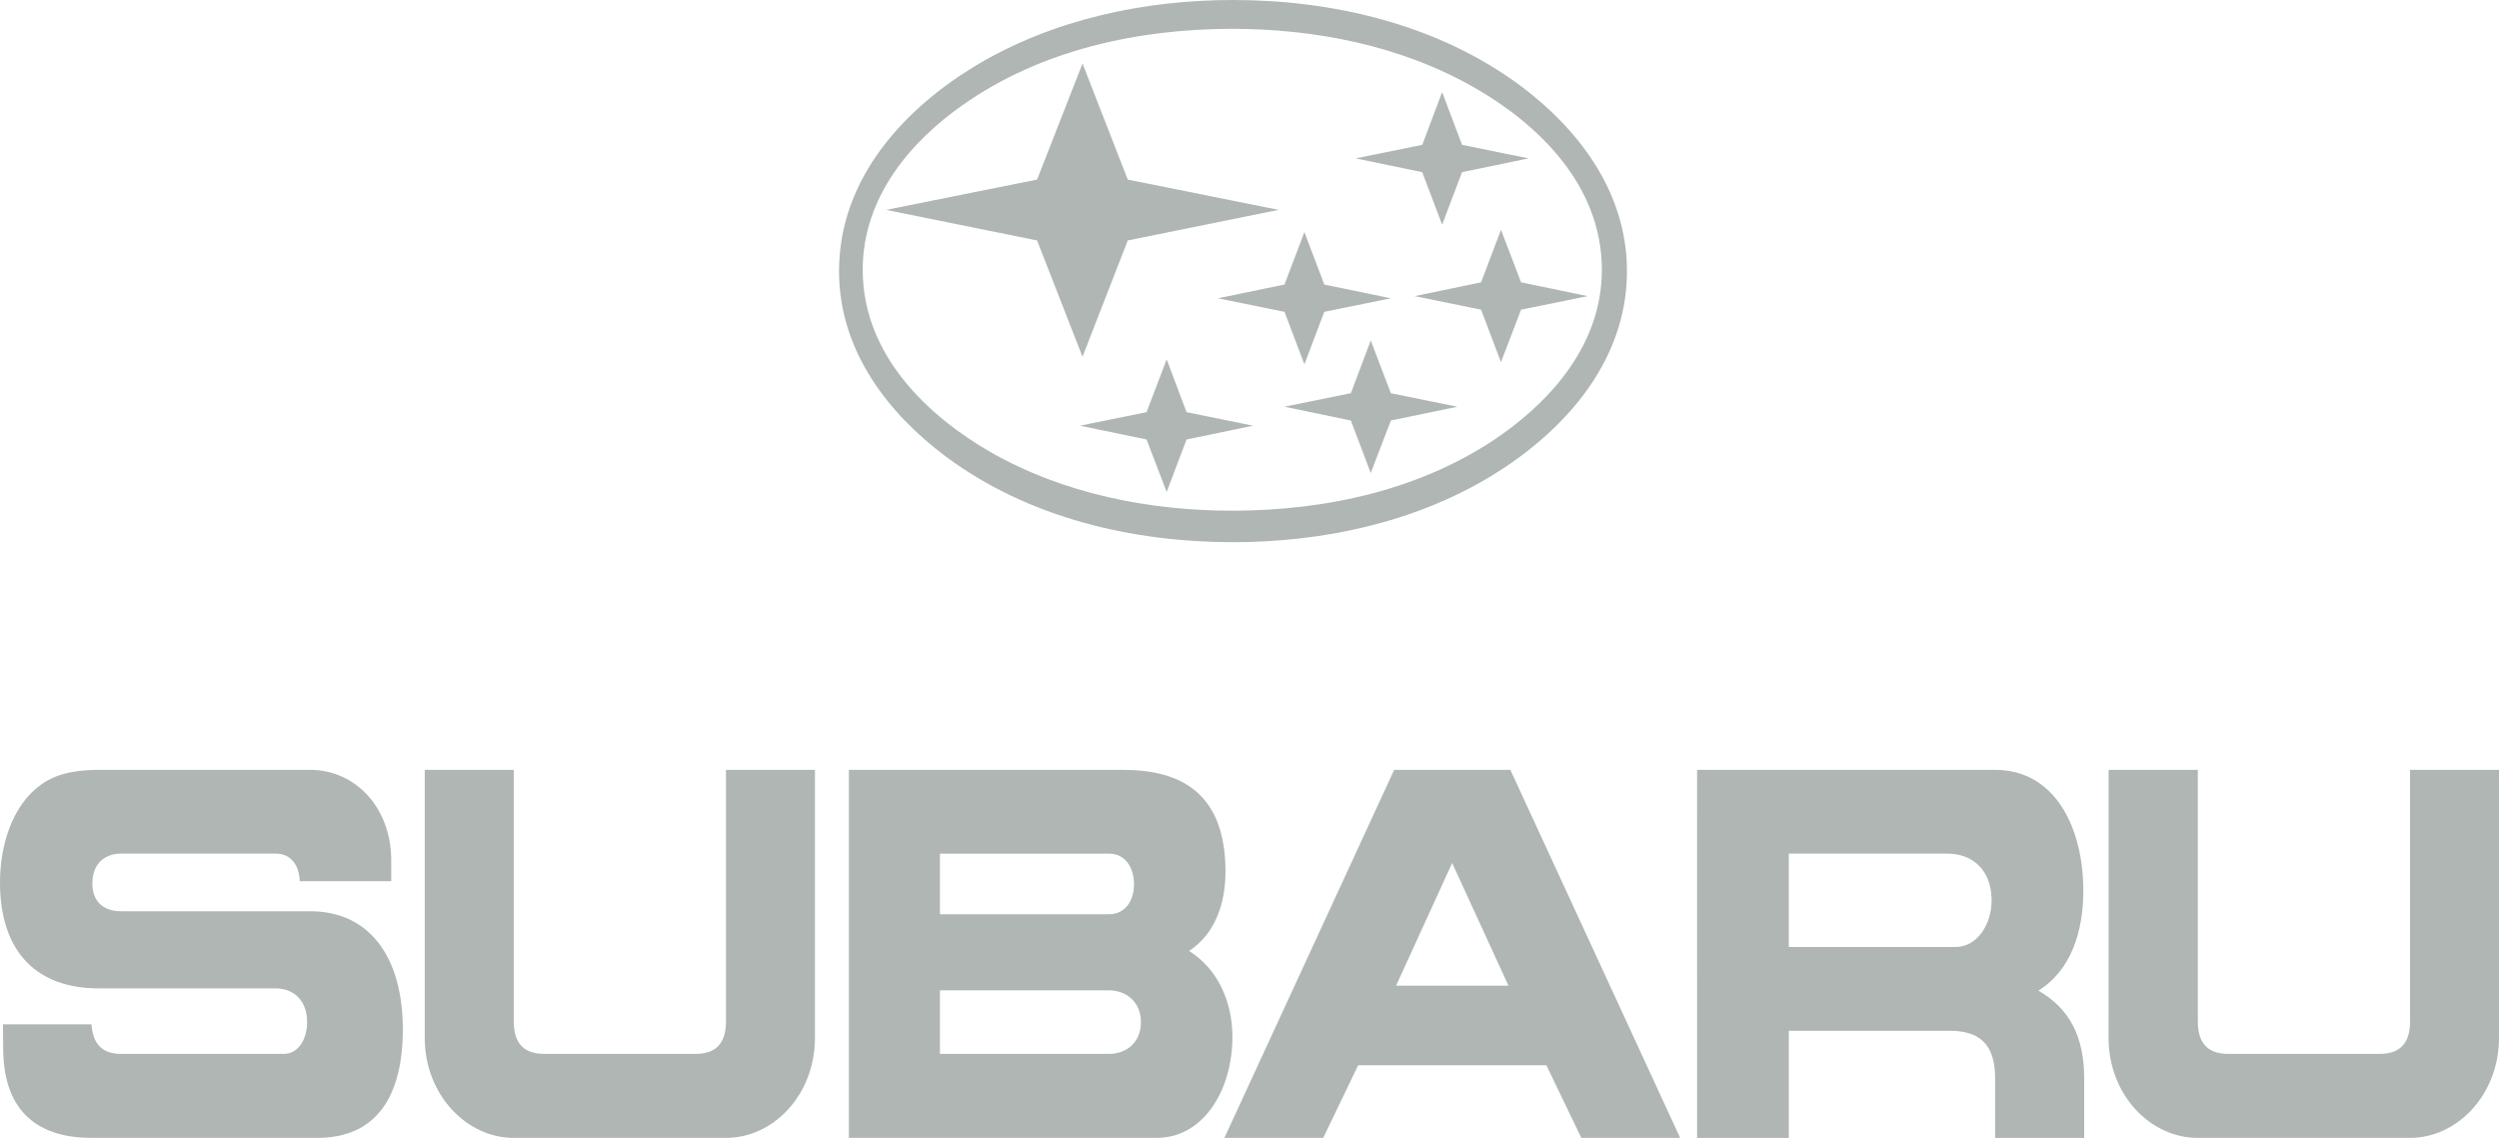
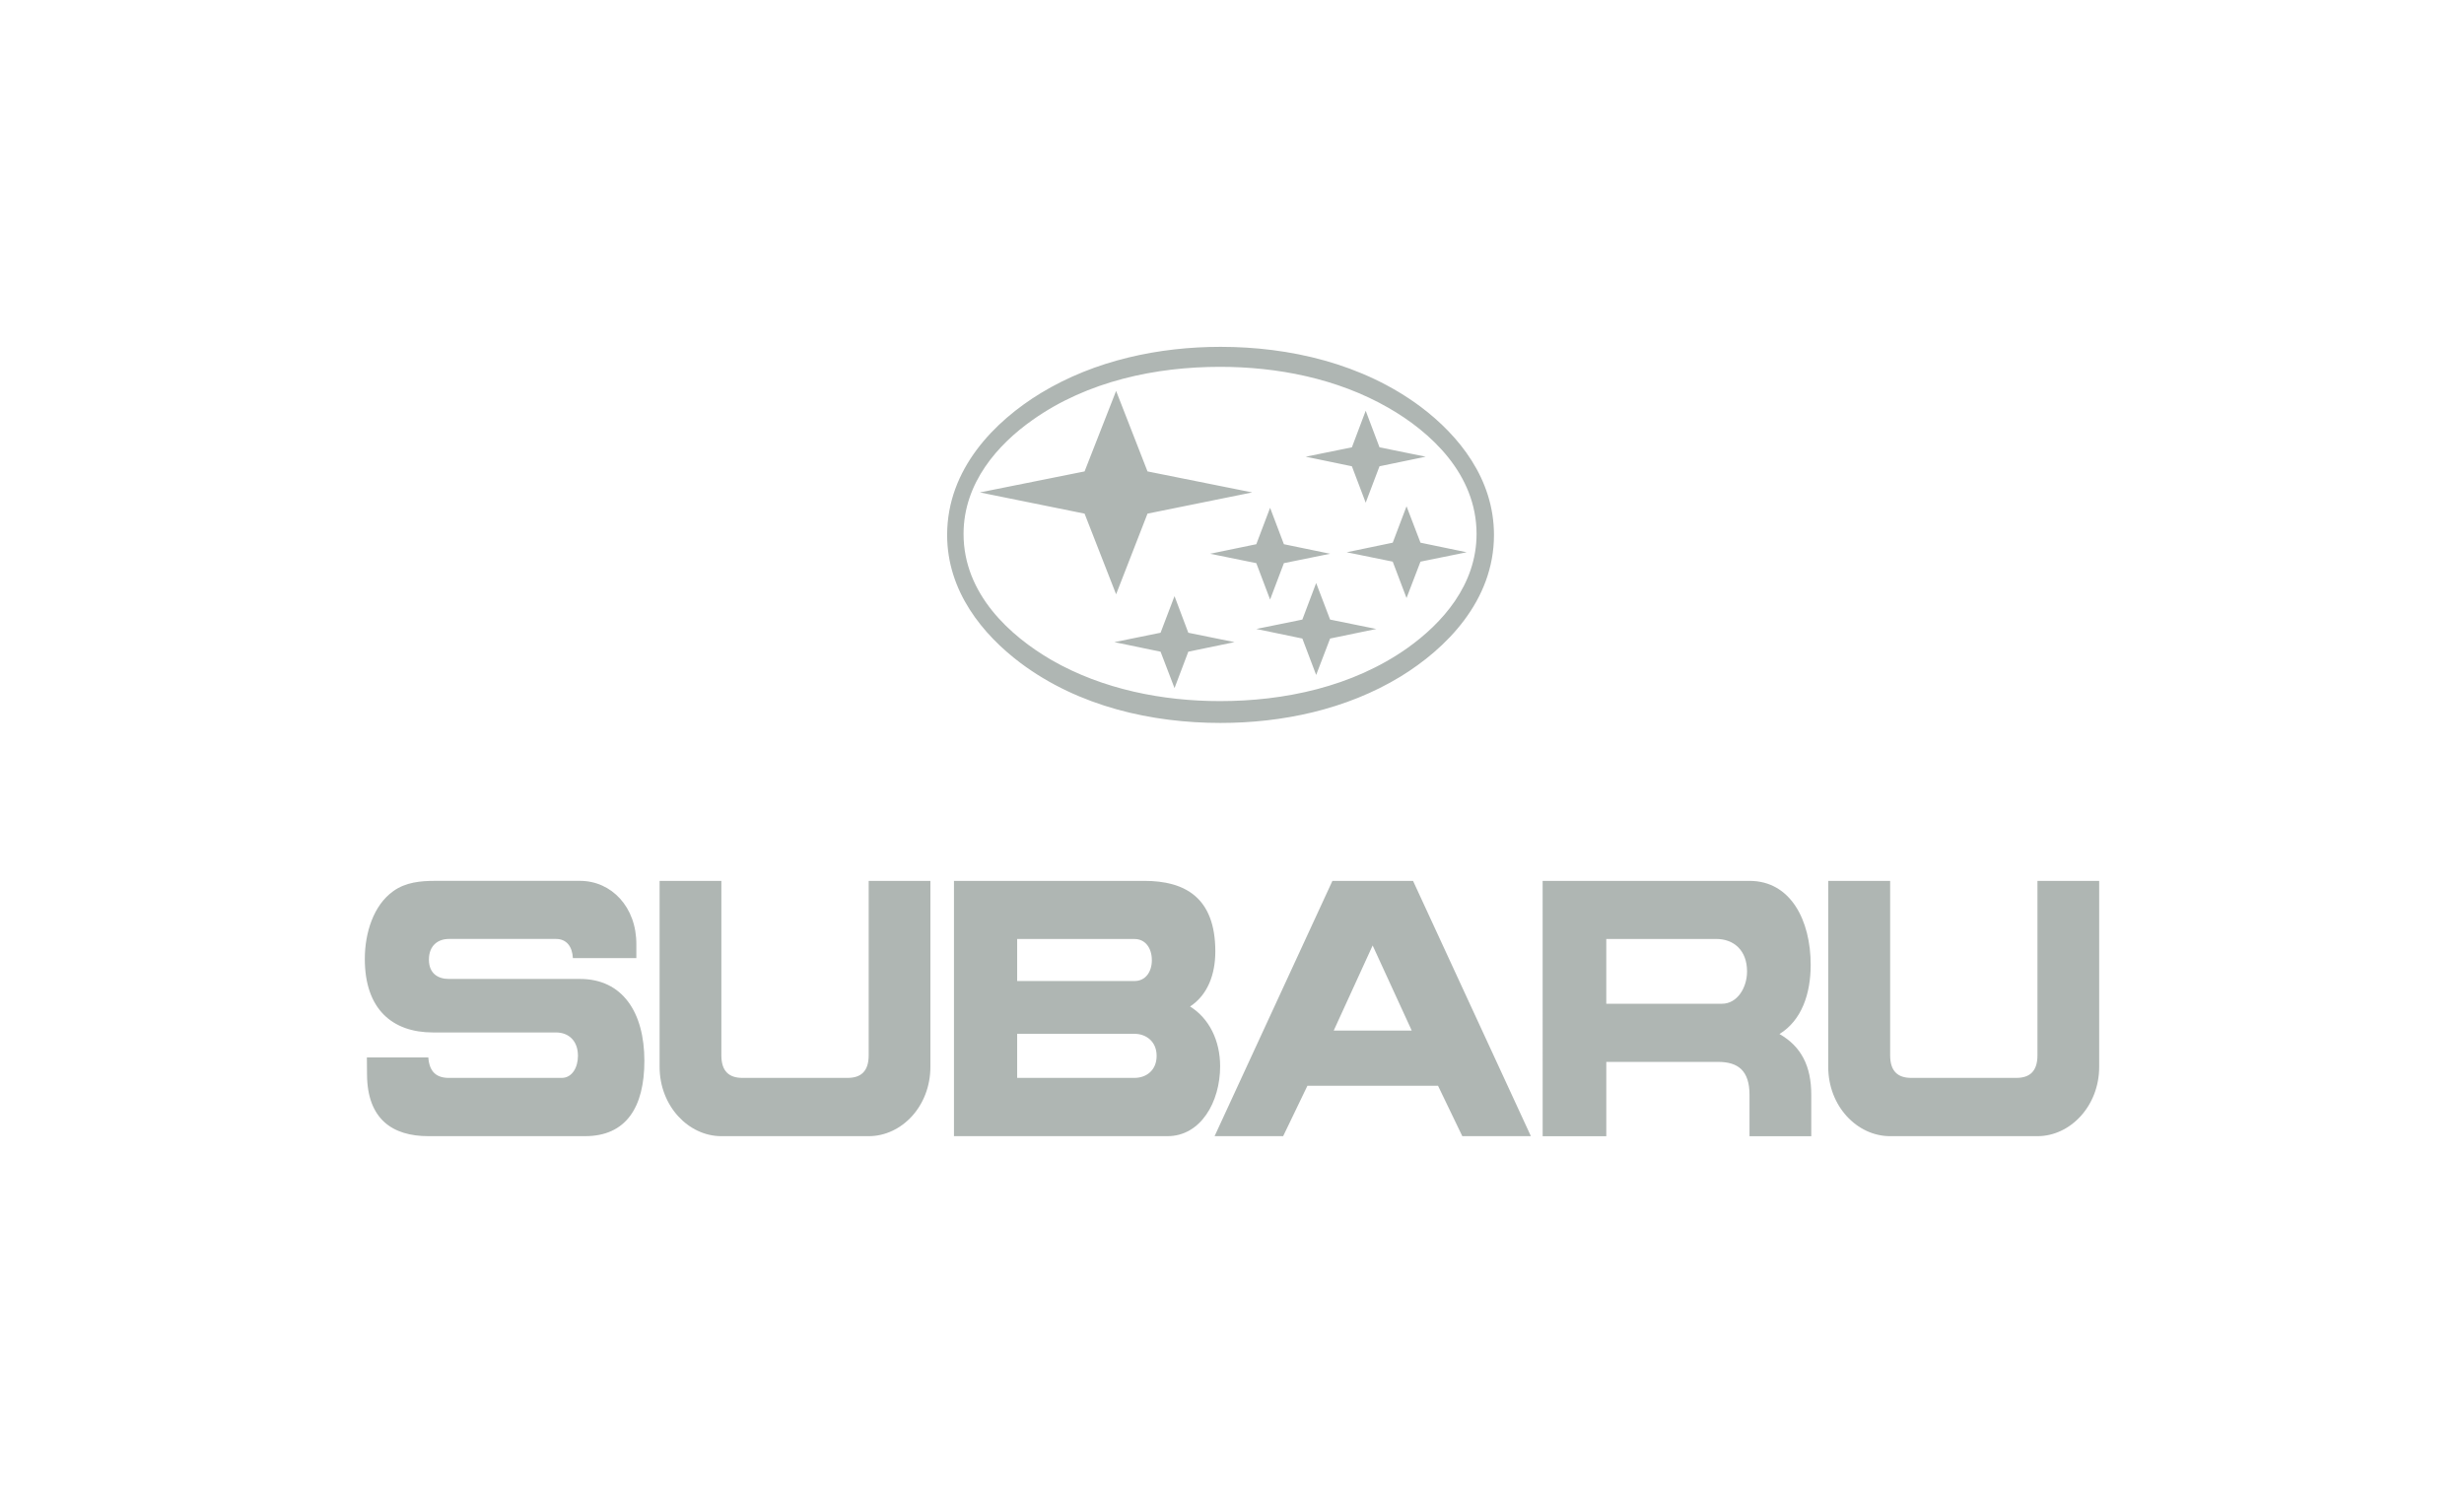
- <svg xmlns="http://www.w3.org/2000/svg" width="145" height="66" viewBox="0 0 145 66" fill="none">
-   <path d="M29.809 44.652V59.241C29.809 60.583 30.465 61.125 31.57 61.125H40.364C41.468 61.125 42.125 60.583 42.125 59.241V44.652H47.285V60.199C47.285 63.498 44.88 65.998 42.123 65.998H29.808C27.063 65.998 24.645 63.484 24.645 60.199V44.652H29.809Z" fill="#AFB6B3" />
-   <path d="M0.172 59.413H5.309C5.394 60.629 6.001 61.126 7.022 61.126H16.46C17.335 61.126 17.82 60.243 17.82 59.284C17.82 57.999 17.019 57.326 15.986 57.326H5.697C2.308 57.326 0 55.382 0 51.182C0 48.996 0.729 46.681 2.382 45.509C3.413 44.764 4.676 44.651 5.868 44.651H17.989C20.614 44.651 22.726 46.836 22.701 49.979V51.108H17.395C17.347 50.136 16.86 49.508 15.987 49.508H7.035C6.124 49.508 5.359 50.05 5.359 51.237C5.359 52.41 6.136 52.852 7.023 52.852H17.991C21.538 52.852 23.373 55.64 23.373 59.698C23.373 63.584 21.841 65.997 18.416 65.997H5.31C2.321 65.997 0.208 64.584 0.184 60.84L0.172 59.413Z" fill="#AFB6B3" />
-   <path d="M122.35 44.652H127.524V59.241C127.524 60.583 128.181 61.125 129.285 61.125H138.078C139.182 61.125 139.839 60.583 139.839 59.241V44.652H145V60.199C145 63.483 142.583 65.998 139.839 65.998H127.522C124.765 65.998 122.347 63.498 122.347 60.199L122.35 44.652Z" fill="#AFB6B3" />
-   <path d="M78.805 61.784L76.777 65.997H71.044L80.895 44.652H87.636L97.488 65.997H91.754L89.725 61.784H78.805ZM84.259 50.053L81.004 57.169H87.527L84.259 50.053Z" fill="#AFB6B3" />
-   <path d="M49.255 44.652H65.167C68.579 44.652 71.106 46.052 71.106 50.553C71.106 52.497 70.452 54.197 68.995 55.155C70.596 56.155 71.508 58.01 71.508 60.153C71.508 63.168 69.866 65.997 67.111 65.997H49.255V44.652ZM54.539 61.125H64.353C65.311 61.125 66.199 60.512 66.199 59.282C66.199 58.067 65.3 57.44 64.353 57.44H54.539V61.125ZM54.539 53.026H64.353C65.239 53.026 65.799 52.297 65.799 51.283C65.799 50.268 65.252 49.513 64.353 49.513H54.539V53.026Z" fill="#AFB6B3" />
-   <path d="M98.47 44.652H115.766C119.217 44.652 120.881 47.968 120.881 51.669C120.881 54.067 120.141 56.311 118.27 57.457C120.093 58.498 120.93 60.142 120.93 62.544V66H115.766V62.545C115.766 60.517 114.808 59.788 113.142 59.788H103.793V66H98.472L98.47 44.652ZM103.791 54.925H113.472C114.721 54.925 115.56 53.611 115.56 52.225C115.56 50.453 114.443 49.51 112.997 49.51H103.791V54.925Z" fill="#AFB6B3" />
-   <path d="M71.544 0C77.265 0 83.399 1.372 88.281 5.016C91.451 7.402 94.402 11.018 94.402 15.73C94.402 21.233 90.407 25.234 86.58 27.576C82.026 30.349 76.645 31.447 71.543 31.447C65.823 31.447 59.701 30.091 54.818 26.433C51.648 24.047 48.684 20.431 48.684 15.73C48.684 10.202 52.669 6.215 56.507 3.872C61.074 1.1 66.443 0 71.544 0ZM71.496 1.672C66.176 1.672 60.443 2.843 55.827 6.114C52.924 8.157 50.057 11.373 50.057 15.645C50.057 20.662 53.943 24.173 57.417 26.19C61.717 28.66 66.746 29.621 71.496 29.621C76.826 29.621 82.561 28.446 87.177 25.175C90.067 23.118 92.946 19.918 92.946 15.646C92.946 10.618 89.071 7.102 85.586 5.103C81.285 2.628 76.256 1.672 71.496 1.672ZM51.418 12.173L60.175 10.416L62.811 3.685L65.436 10.416L74.192 12.173L65.436 13.946L62.811 20.691L60.175 13.946L51.418 12.173ZM70.669 17.301L74.531 16.503L75.686 13.459L76.839 16.503L80.703 17.301L76.839 18.086L75.686 21.131L74.531 18.086L70.669 17.301ZM78.662 9.186L82.525 8.401L83.678 5.344L84.832 8.401L88.695 9.186L84.832 9.986L83.678 13.031L82.523 9.986L78.662 9.186ZM74.531 23.59L78.382 22.805L79.535 19.747L80.702 22.805L84.564 23.59L80.702 24.39L79.535 27.435L78.382 24.39L74.531 23.59ZM62.666 24.69L66.528 23.905L67.694 20.844L68.847 23.905L72.71 24.69L68.847 25.49L67.694 28.535L66.528 25.49L62.666 24.69ZM82.088 17.176L85.938 16.375L87.092 13.331L88.258 16.375L92.12 17.176L88.258 17.961L87.091 21.002L85.937 17.96L82.088 17.176Z" fill="#AFB6B3" />
+ <svg xmlns="http://www.w3.org/2000/svg" width="206" height="125" viewBox="0 0 206 125" fill="none">
+   <path d="M60.309 73.652V88.241C60.309 89.583 60.965 90.125 62.07 90.125H70.864C71.968 90.125 72.625 89.583 72.625 88.241V73.652H77.785V89.199C77.785 92.498 75.38 94.998 72.624 94.998H60.308C57.563 94.998 55.145 92.484 55.145 89.199V73.652H60.309Z" fill="#AFB6B3" />
+   <path d="M30.672 88.413H35.809C35.894 89.629 36.501 90.126 37.522 90.126H46.96C47.835 90.126 48.319 89.243 48.319 88.284C48.319 86.999 47.519 86.326 46.486 86.326H36.197C32.808 86.326 30.5 84.382 30.5 80.182C30.5 77.996 31.229 75.681 32.882 74.509C33.913 73.764 35.176 73.65 36.368 73.65H48.489C51.114 73.65 53.225 75.836 53.201 78.979V80.108H47.895C47.847 79.136 47.36 78.508 46.487 78.508H37.535C36.624 78.508 35.859 79.05 35.859 80.237C35.859 81.41 36.636 81.852 37.523 81.852H48.492C52.038 81.852 53.873 84.64 53.873 88.698C53.873 92.584 52.342 94.997 48.916 94.997H35.81C32.821 94.997 30.708 93.584 30.684 89.84L30.672 88.413Z" fill="#AFB6B3" />
+   <path d="M152.85 73.652H158.024V88.241C158.024 89.583 158.681 90.125 159.785 90.125H168.578C169.682 90.125 170.339 89.583 170.339 88.241V73.652H175.5V89.199C175.5 92.483 173.083 94.998 170.339 94.998H158.022C155.265 94.998 152.847 92.498 152.847 89.199L152.85 73.652Z" fill="#AFB6B3" />
+   <path d="M109.305 90.784L107.277 94.997H101.544L111.395 73.652H118.136L127.988 94.997H122.254L120.225 90.784H109.305ZM114.759 79.053L111.504 86.169H118.027L114.759 79.053Z" fill="#AFB6B3" />
+   <path d="M79.755 73.652H95.667C99.079 73.652 101.606 75.052 101.606 79.553C101.606 81.497 100.952 83.197 99.495 84.155C101.096 85.155 102.008 87.01 102.008 89.153C102.008 92.168 100.366 94.997 97.611 94.997H79.755V73.652ZM85.039 90.125H94.853C95.811 90.125 96.699 89.512 96.699 88.282C96.699 87.067 95.8 86.44 94.853 86.44H85.039V90.125ZM85.039 82.026H94.853C95.739 82.026 96.299 81.297 96.299 80.283C96.299 79.268 95.752 78.513 94.853 78.513H85.039V82.026Z" fill="#AFB6B3" />
+   <path d="M128.97 73.652H146.266C149.717 73.652 151.381 76.968 151.381 80.668C151.381 83.067 150.641 85.311 148.77 86.457C150.593 87.499 151.43 89.142 151.43 91.544V95H146.266V91.546C146.266 89.516 145.308 88.788 143.642 88.788H134.293V95H128.972L128.97 73.652ZM134.291 83.925H143.972C145.221 83.925 146.06 82.611 146.06 81.225C146.06 79.453 144.943 78.51 143.497 78.51H134.291V83.925Z" fill="#AFB6B3" />
+   <path d="M102.044 29C107.765 29 113.899 30.372 118.781 34.016C121.951 36.402 124.902 40.018 124.902 44.73C124.902 50.233 120.907 54.234 117.08 56.576C112.526 59.349 107.145 60.447 102.043 60.447C96.323 60.447 90.201 59.092 85.318 55.433C82.148 53.047 79.184 49.431 79.184 44.73C79.184 39.202 83.168 35.215 87.007 32.872C91.574 30.1 96.943 29 102.044 29ZM101.996 30.672C96.676 30.672 90.942 31.843 86.327 35.114C83.424 37.157 80.557 40.373 80.557 44.645C80.557 49.662 84.443 53.173 87.917 55.19C92.217 57.66 97.246 58.621 101.996 58.621C107.326 58.621 113.061 57.446 117.677 54.175C120.567 52.118 123.446 48.918 123.446 44.646C123.446 39.618 119.571 36.102 116.086 34.103C111.785 31.628 106.756 30.672 101.996 30.672ZM81.918 41.173L90.675 39.416L93.311 32.685L95.936 39.416L104.692 41.173L95.936 42.946L93.311 49.691L90.675 42.946L81.918 41.173ZM101.169 46.301L105.032 45.503L106.185 42.459L107.339 45.503L111.203 46.301L107.339 47.086L106.185 50.131L105.032 47.086L101.169 46.301ZM109.162 38.186L113.024 37.401L114.178 34.344L115.332 37.401L119.194 38.186L115.332 38.986L114.178 42.031L113.023 38.986L109.162 38.186ZM105.032 52.59L108.882 51.805L110.036 48.747L111.202 51.805L115.064 52.59L111.202 53.39L110.036 56.435L108.882 53.39L105.032 52.59ZM93.166 53.69L97.028 52.905L98.194 49.844L99.347 52.905L103.21 53.69L99.347 54.49L98.194 57.535L97.028 54.49L93.166 53.69ZM112.588 46.176L116.438 45.375L117.592 42.331L118.758 45.375L122.62 46.176L118.758 46.961L117.591 50.002L116.437 46.96L112.588 46.176Z" fill="#AFB6B3" />
</svg>
